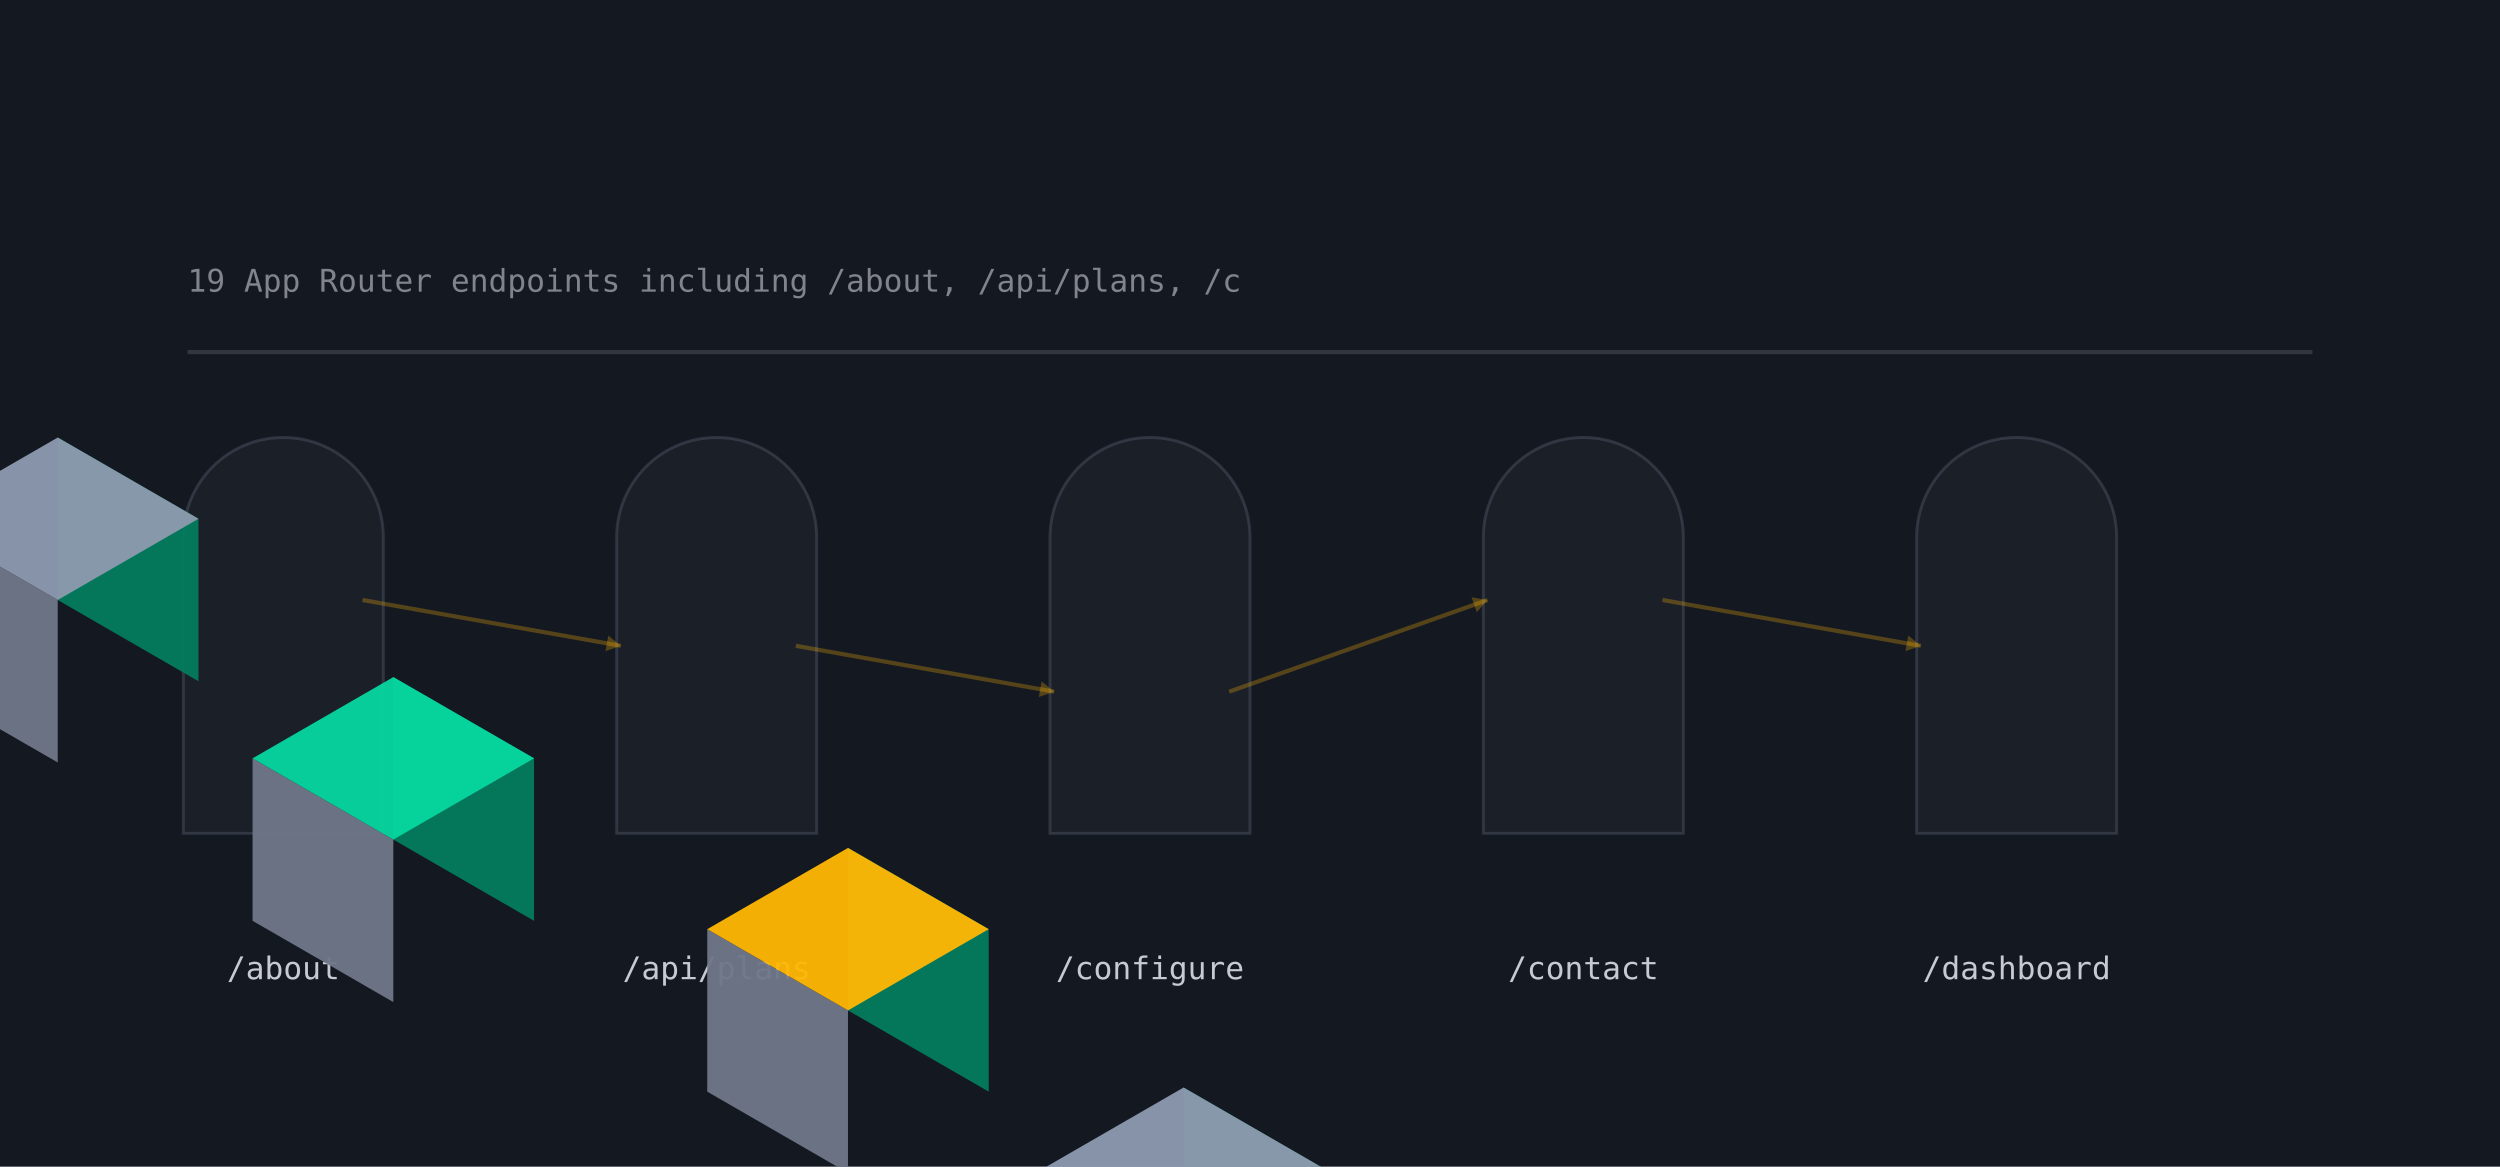
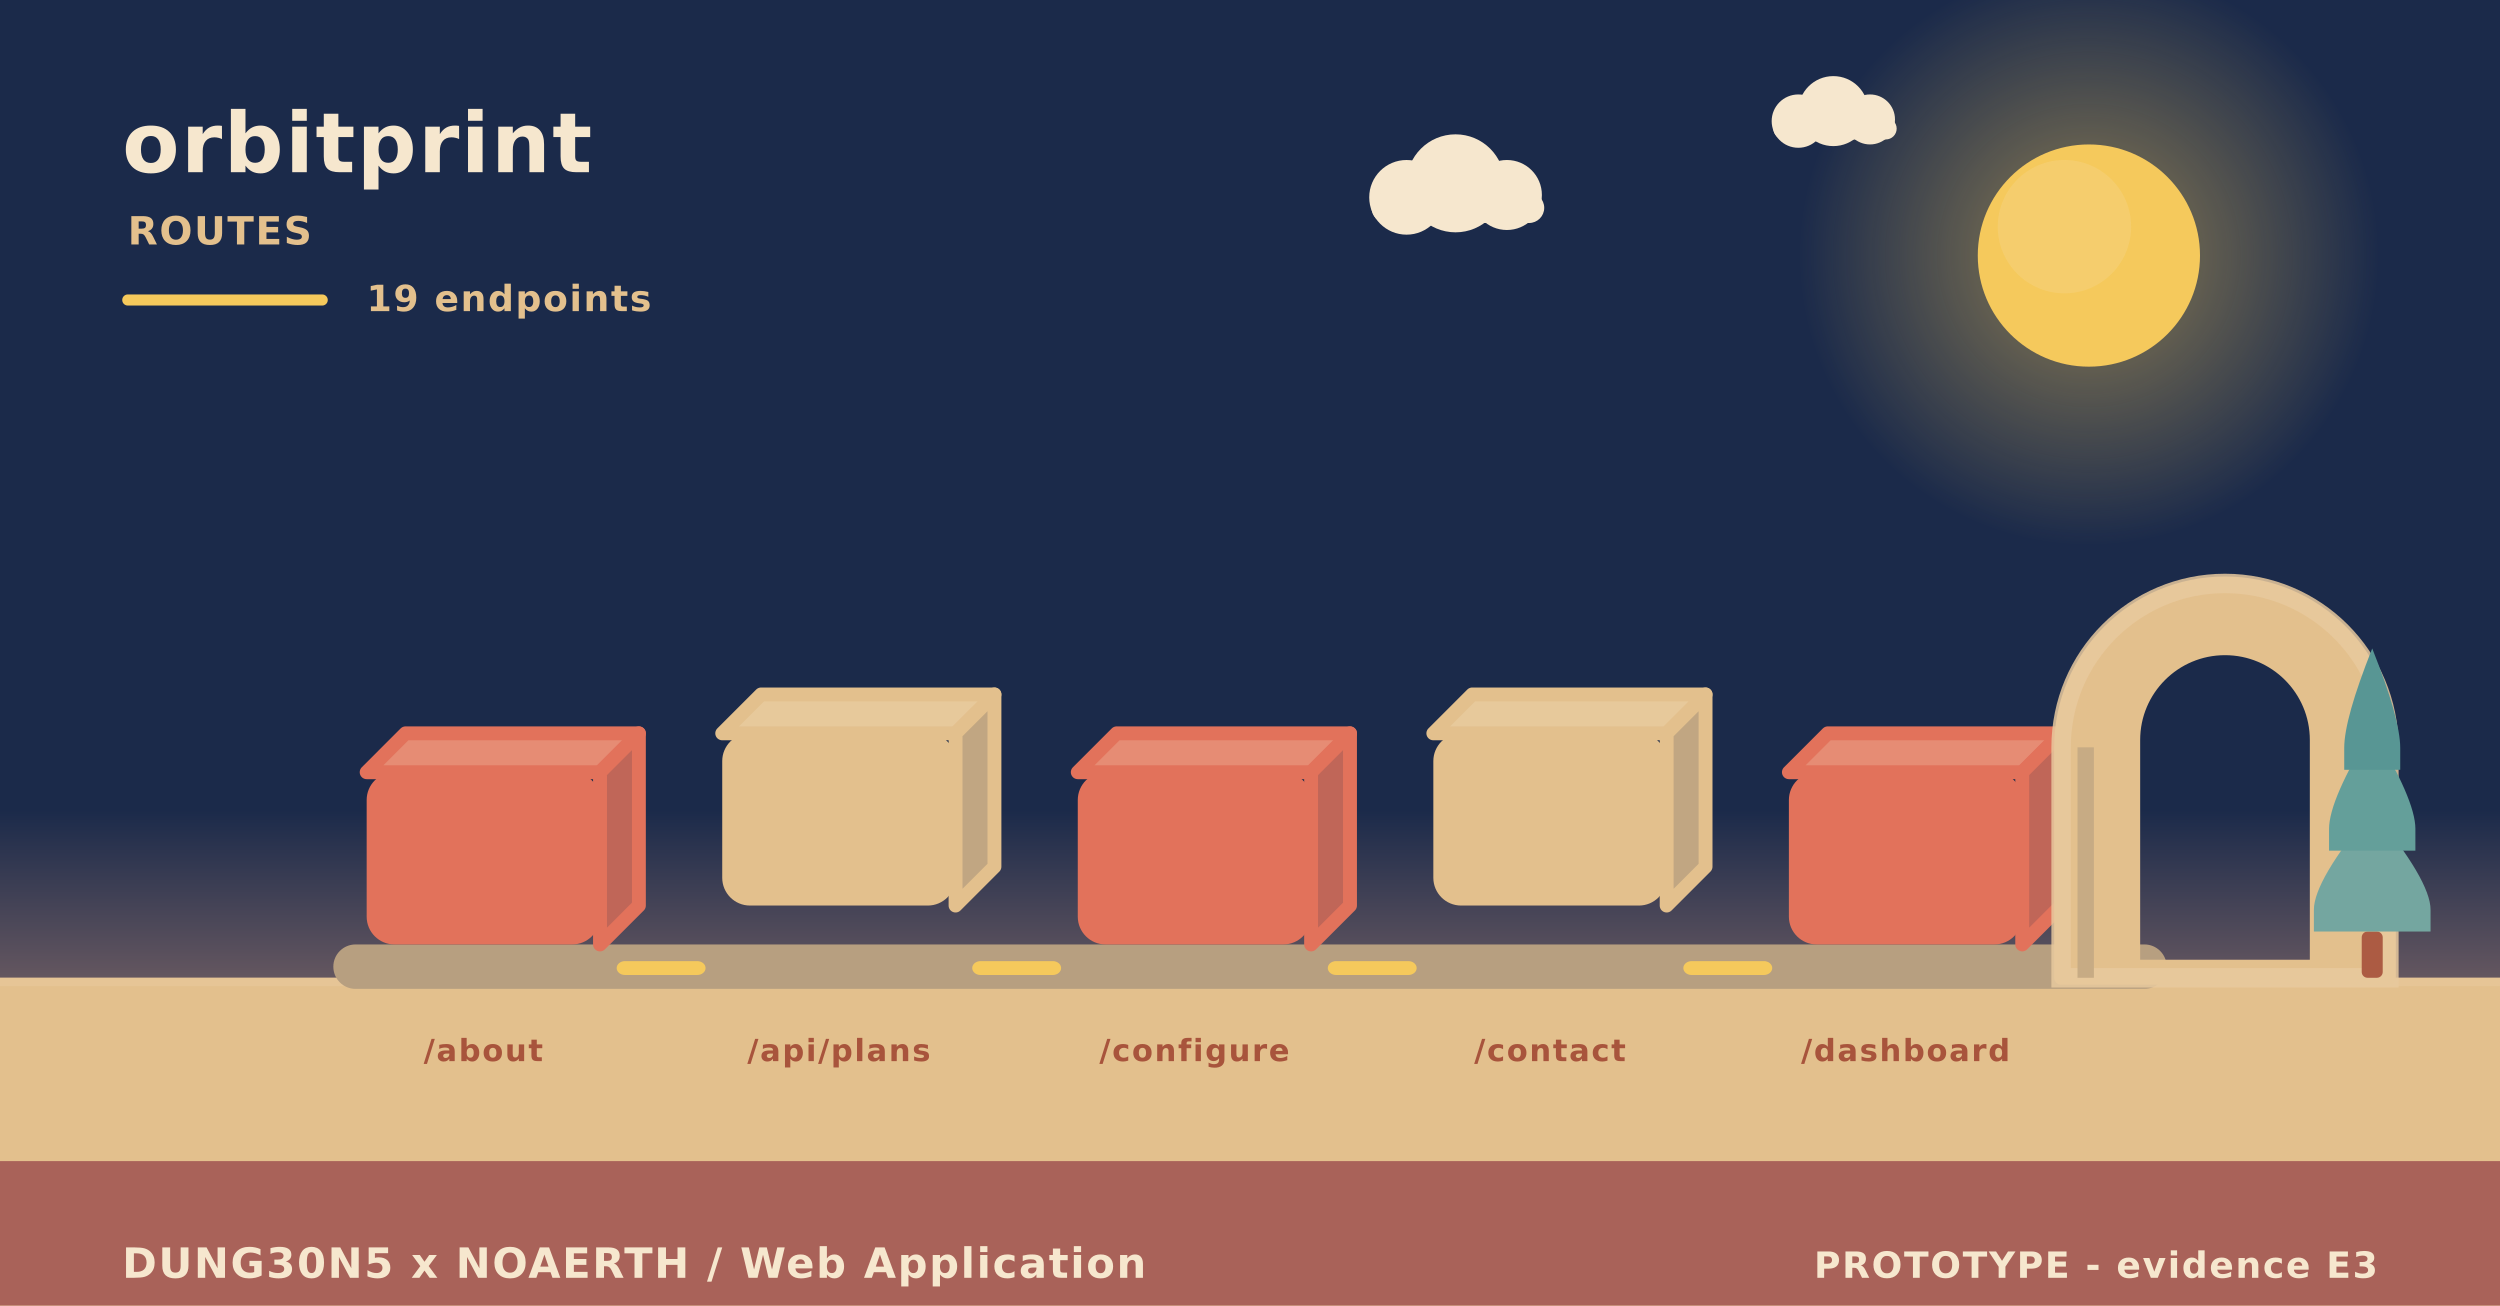
- <svg xmlns="http://www.w3.org/2000/svg" viewBox="0 0 1200 560" width="1200" height="560" role="img" aria-label="orbitprint data flow">
-   <rect width="1200" height="560" fill="#141821" />
-   <defs>
-     <linearGradient id="gf" x1="0" y1="0" x2="1" y2="1">
-       <stop offset="0%" stop-color="#ffb703" />
-       <stop offset="100%" stop-color="#8d99ae" />
-     </linearGradient>
-   </defs>
-   <path d="M88.00,400.00 L88.00,258.00 A48.00,48.00 0 0 1 184.00,258.00 L184.00,400.00 Z" fill="rgba(141,153,174,0.100)" opacity="0.55" stroke="rgba(141,153,174,0.400)" stroke-width="1.4" />
-   <polygon points="-133.37,173.00 -65.82,212.00 -65.82,134.00 -133.37,95.00" fill="#037c5d" opacity="0.95" />
-   <polygon points="-200.92,212.00 -133.37,251.00 -133.37,173.00 -200.92,134.00" fill="#6e7788" opacity="0.95" />
-   <polygon points="-133.37,95.00 -65.82,134.00 -133.37,173.00 -200.92,134.00" fill="#ffb703" opacity="0.95" />
-   <text x="136" y="470" font-family="ui-monospace,Menlo,monospace" font-size="15" fill="rgba(238,241,246,0.820)" text-anchor="middle">/about</text>
-   <path d="M296.00,400.00 L296.00,258.00 A48.00,48.00 0 0 1 392.00,258.00 L392.00,400.00 Z" fill="rgba(141,153,174,0.100)" opacity="0.55" stroke="rgba(141,153,174,0.400)" stroke-width="1.4" />
-   <polygon points="27.71,288.00 95.26,327.00 95.26,249.00 27.71,210.00" fill="#037c5d" opacity="0.95" />
-   <polygon points="-39.84,327.00 27.71,366.00 27.71,288.00 -39.84,249.00" fill="#6e7788" opacity="0.95" />
-   <polygon points="27.71,210.00 95.26,249.00 27.71,288.00 -39.84,249.00" fill="#8d99ae" opacity="0.95" />
-   <text x="344" y="470" font-family="ui-monospace,Menlo,monospace" font-size="15" fill="rgba(238,241,246,0.820)" text-anchor="middle">/api/plans</text>
-   <line x1="174.00" y1="288.00" x2="298.00" y2="310.00" stroke="rgba(255,183,3,0.500)" stroke-width="2.00" opacity="0.55" />
-   <polygon points="298.00,310.00 291.97,305.07 290.64,312.55" fill="rgba(255,183,3,0.500)" opacity="0.55" />
-   <path d="M504.00,400.00 L504.00,258.00 A48.00,48.00 0 0 1 600.00,258.00 L600.00,400.00 Z" fill="rgba(141,153,174,0.100)" opacity="0.55" stroke="rgba(141,153,174,0.400)" stroke-width="1.4" />
-   <polygon points="188.79,403.00 256.34,442.00 256.34,364.00 188.79,325.00" fill="#037c5d" opacity="0.95" />
-   <polygon points="121.24,442.00 188.79,481.00 188.79,403.00 121.24,364.00" fill="#6e7788" opacity="0.95" />
-   <polygon points="188.79,325.00 256.34,364.00 188.79,403.00 121.24,364.00" fill="#06d6a0" opacity="0.95" />
-   <text x="552" y="470" font-family="ui-monospace,Menlo,monospace" font-size="15" fill="rgba(238,241,246,0.820)" text-anchor="middle">/configure</text>
-   <line x1="382.00" y1="310.00" x2="506.00" y2="332.00" stroke="rgba(255,183,3,0.500)" stroke-width="2.00" opacity="0.55" />
-   <polygon points="506.00,332.00 499.97,327.07 498.64,334.55" fill="rgba(255,183,3,0.500)" opacity="0.55" />
-   <path d="M712.00,400.00 L712.00,258.00 A48.00,48.00 0 0 1 808.00,258.00 L808.00,400.00 Z" fill="rgba(141,153,174,0.100)" opacity="0.55" stroke="rgba(141,153,174,0.400)" stroke-width="1.4" />
-   <polygon points="407.03,485.00 474.58,524.00 474.58,446.00 407.03,407.00" fill="#037c5d" opacity="0.95" />
-   <polygon points="339.48,524.00 407.03,563.00 407.03,485.00 339.48,446.00" fill="#6e7788" opacity="0.95" />
-   <polygon points="407.03,407.00 474.58,446.00 407.03,485.00 339.48,446.00" fill="#ffb703" opacity="0.95" />
-   <text x="760" y="470" font-family="ui-monospace,Menlo,monospace" font-size="15" fill="rgba(238,241,246,0.820)" text-anchor="middle">/contact</text>
-   <line x1="590.00" y1="332.00" x2="714.00" y2="288.00" stroke="rgba(255,183,3,0.500)" stroke-width="2.00" opacity="0.55" />
-   <polygon points="714.00,288.00 706.32,286.69 708.86,293.86" fill="rgba(255,183,3,0.500)" opacity="0.55" />
-   <path d="M920.00,400.00 L920.00,258.00 A48.00,48.00 0 0 1 1016.00,258.00 L1016.00,400.00 Z" fill="rgba(141,153,174,0.100)" opacity="0.55" stroke="rgba(141,153,174,0.400)" stroke-width="1.4" />
-   <polygon points="568.11,600.00 635.66,639.00 635.66,561.00 568.11,522.00" fill="#037c5d" opacity="0.95" />
-   <polygon points="500.56,639.00 568.11,678.00 568.11,600.00 500.56,561.00" fill="#6e7788" opacity="0.95" />
-   <polygon points="568.11,522.00 635.66,561.00 568.11,600.00 500.56,561.00" fill="#8d99ae" opacity="0.95" />
-   <text x="968" y="470" font-family="ui-monospace,Menlo,monospace" font-size="15" fill="rgba(238,241,246,0.820)" text-anchor="middle">/dashboard</text>
-   <line x1="798.00" y1="288.00" x2="922.00" y2="310.00" stroke="rgba(255,183,3,0.500)" stroke-width="2.00" opacity="0.55" />
-   <polygon points="922.00,310.00 915.97,305.07 914.64,312.55" fill="rgba(255,183,3,0.500)" opacity="0.55" />
-   <rect x="90.00" y="168.00" width="1020.00" height="2.00" rx="0.00" fill="rgba(238,241,246,0.140)" opacity="1.00" />
-   <text x="90" y="140" font-family="ui-monospace,Menlo,monospace" font-size="15" fill="rgba(238,241,246,0.500)">19 App Router endpoints including /about, /api/plans, /c</text>
+ <svg xmlns="http://www.w3.org/2000/svg" width="900" height="470" viewBox="0 0 900 470" role="img" aria-label="orbitprint - how data moves">
+   <linearGradient id="skyd" x1="0" y1="0" x2="0" y2="1">
+     <stop offset="0" stop-color="#1b2a4a" />
+     <stop offset="0.62" stop-color="#1b2a4a" />
+     <stop offset="1" stop-color="#f3ad8a" />
+   </linearGradient>
+   <rect width="900" height="470" fill="url(#skyd)" />
+   <radialGradient id="sund">
+     <stop offset="0.35" stop-color="#f5c95c" stop-opacity="0.34" />
+     <stop offset="1" stop-color="#f5c95c" stop-opacity="0" />
+   </radialGradient>
+   <circle cx="752" cy="92" r="104" fill="url(#sund)" />
+   <circle cx="752" cy="92" r="40" fill="#f5c95c" />
+   <circle cx="743.2" cy="81.6" r="24" fill="#f5d27e" opacity="0.5" />
+   <g>
+     <circle cx="524" cy="66" r="17.64" fill="#f6e7ce" />
+     <circle cx="506.36" cy="71.04" r="13.44" fill="#f6e7ce" />
+     <circle cx="542.48" cy="70.2" r="12.6" fill="#f6e7ce" />
+     <rect x="493.76" y="69.36" width="62.16" height="10.92" rx="5.46" fill="#f6e7ce" />
+   </g>
+   <g>
+     <circle cx="660" cy="40" r="12.6" fill="#f6e7ce" />
+     <circle cx="647.4" cy="43.6" r="9.6" fill="#f6e7ce" />
+     <circle cx="673.2" cy="43" r="9" fill="#f6e7ce" />
+     <rect x="638.4" y="42.4" width="44.4" height="7.8" rx="3.9" fill="#f6e7ce" />
+   </g>
+   <rect x="0" y="352" width="900" height="118" fill="#e3c08d" />
+   <rect x="0" y="352" width="900" height="3" fill="#e6c596" />
+   <text x="44" y="62" font-family="Verdana,DejaVu Sans,sans-serif" font-size="30" font-weight="700" letter-spacing="0.6" fill="#f6e7ce" text-anchor="start">orbitprint</text>
+   <text x="46" y="88" font-family="Verdana,DejaVu Sans,sans-serif" font-size="14" font-weight="700" letter-spacing="0.6" fill="#e3c08d" text-anchor="start">ROUTES</text>
+   <rect x="44" y="106" width="74" height="4" rx="2" fill="#f5c95c" />
+   <text x="132" y="112" font-family="Verdana,DejaVu Sans,sans-serif" font-size="13" font-weight="700" letter-spacing="0.6" fill="#e3c08d" text-anchor="start">19 endpoints</text>
+   <rect x="120" y="340" width="660" height="16" rx="8" fill="#b79f80" />
+   <path d="M132,278 L216,278 L230,264 L146,264 Z" fill="#e68c74" stroke="#e2725b" stroke-width="5" stroke-linejoin="round" />
+   <path d="M216,278 L230,264 L230,326 L216,340 Z" fill="#c06658" stroke="#e2725b" stroke-width="5" stroke-linejoin="round" />
+   <rect x="132" y="278" width="84" height="62" rx="10" fill="#e2725b" />
+   <text x="174" y="382" font-family="Verdana,DejaVu Sans,sans-serif" font-size="11" font-weight="700" letter-spacing="0.6" fill="#a8543c" text-anchor="middle">/about</text>
+   <path d="M260,264 L344,264 L358,250 L274,250 Z" fill="#e7c99b" stroke="#e3c08d" stroke-width="5" stroke-linejoin="round" />
+   <path d="M344,264 L358,250 L358,312 L344,326 Z" fill="#c1a682" stroke="#e3c08d" stroke-width="5" stroke-linejoin="round" />
+   <rect x="260" y="264" width="84" height="62" rx="10" fill="#e3c08d" />
+   <text x="302" y="382" font-family="Verdana,DejaVu Sans,sans-serif" font-size="11" font-weight="700" letter-spacing="0.6" fill="#a8543c" text-anchor="middle">/api/plans</text>
+   <rect x="222" y="346" width="32" height="5" rx="3" fill="#f5c95c" />
+   <path d="M388,278 L472,278 L486,264 L402,264 Z" fill="#e68c74" stroke="#e2725b" stroke-width="5" stroke-linejoin="round" />
+   <path d="M472,278 L486,264 L486,326 L472,340 Z" fill="#c06658" stroke="#e2725b" stroke-width="5" stroke-linejoin="round" />
+   <rect x="388" y="278" width="84" height="62" rx="10" fill="#e2725b" />
+   <text x="430" y="382" font-family="Verdana,DejaVu Sans,sans-serif" font-size="11" font-weight="700" letter-spacing="0.6" fill="#a8543c" text-anchor="middle">/configure</text>
+   <rect x="350" y="346" width="32" height="5" rx="3" fill="#f5c95c" />
+   <path d="M516,264 L600,264 L614,250 L530,250 Z" fill="#e7c99b" stroke="#e3c08d" stroke-width="5" stroke-linejoin="round" />
+   <path d="M600,264 L614,250 L614,312 L600,326 Z" fill="#c1a682" stroke="#e3c08d" stroke-width="5" stroke-linejoin="round" />
+   <rect x="516" y="264" width="84" height="62" rx="10" fill="#e3c08d" />
+   <text x="558" y="382" font-family="Verdana,DejaVu Sans,sans-serif" font-size="11" font-weight="700" letter-spacing="0.6" fill="#a8543c" text-anchor="middle">/contact</text>
+   <rect x="478" y="346" width="32" height="5" rx="3" fill="#f5c95c" />
+   <path d="M644,278 L728,278 L742,264 L658,264 Z" fill="#e68c74" stroke="#e2725b" stroke-width="5" stroke-linejoin="round" />
+   <path d="M728,278 L742,264 L742,326 L728,340 Z" fill="#c06658" stroke="#e2725b" stroke-width="5" stroke-linejoin="round" />
+   <rect x="644" y="278" width="84" height="62" rx="10" fill="#e2725b" />
+   <text x="686" y="382" font-family="Verdana,DejaVu Sans,sans-serif" font-size="11" font-weight="700" letter-spacing="0.6" fill="#a8543c" text-anchor="middle">/dashboard</text>
+   <rect x="606" y="346" width="32" height="5" rx="3" fill="#f5c95c" />
+   <path d="M742,352 L742,269.04 A59,59 0 0 1 860,269.04 L860,352 Z M767.96,348 L767.96,266.4 A33.04,33.04 0 0 1 834.04,266.4 L834.04,348 Z" fill="#e3c08d" fill-rule="evenodd" stroke="#e3c08d" stroke-width="5" stroke-linejoin="round" />
+   <path d="M742,352 L742,269.04 A59,59 0 0 1 860,269.04 L860,352 Z" fill="none" stroke="#e8c99d" stroke-width="7" stroke-linecap="round" opacity="0.85" />
+   <rect x="747.9" y="269.04" width="5.9" height="82.96" fill="#c7ab84" />
+   <rect x="850.22" y="335.36" width="7.56" height="16.64" rx="2.1" fill="#ac5b43" />
+   <path d="M854,291.68 Q833,317.01 833,327.5 Q833,335.36 833,335.36 L875,335.36 Q875,335.36 875,327.5 Q875,317.01 854,291.68 Z" fill="#74a6a0" />
+   <path d="M854,262.56 Q838.46,287.89 838.46,298.38 Q838.46,306.24 838.46,306.24 L869.54,306.24 Q869.54,306.24 869.54,298.38 Q869.54,287.89 854,262.56 Z" fill="#649f9a" />
+   <path d="M854,233.44 Q843.92,258.77 843.92,269.26 Q843.92,277.12 843.92,277.12 L864.08,277.12 Q864.08,277.12 864.08,269.26 Q864.08,258.77 854,233.44 Z" fill="#589694" />
+   <rect x="0" y="418" width="900" height="52" rx="0" fill="#a65c56" opacity="0.94" />
+   <text x="44" y="460" font-family="Verdana,DejaVu Sans,sans-serif" font-size="15" font-weight="700" letter-spacing="0.6" fill="#f6e7ce" text-anchor="start">DUNG30N5 x NOAERTH  /  Web Application</text>
+   <text x="856" y="460" font-family="Verdana,DejaVu Sans,sans-serif" font-size="13" font-weight="700" letter-spacing="0.6" fill="#f6e7ce" text-anchor="end">PROTOTYPE  -  evidence E3</text>
</svg>
